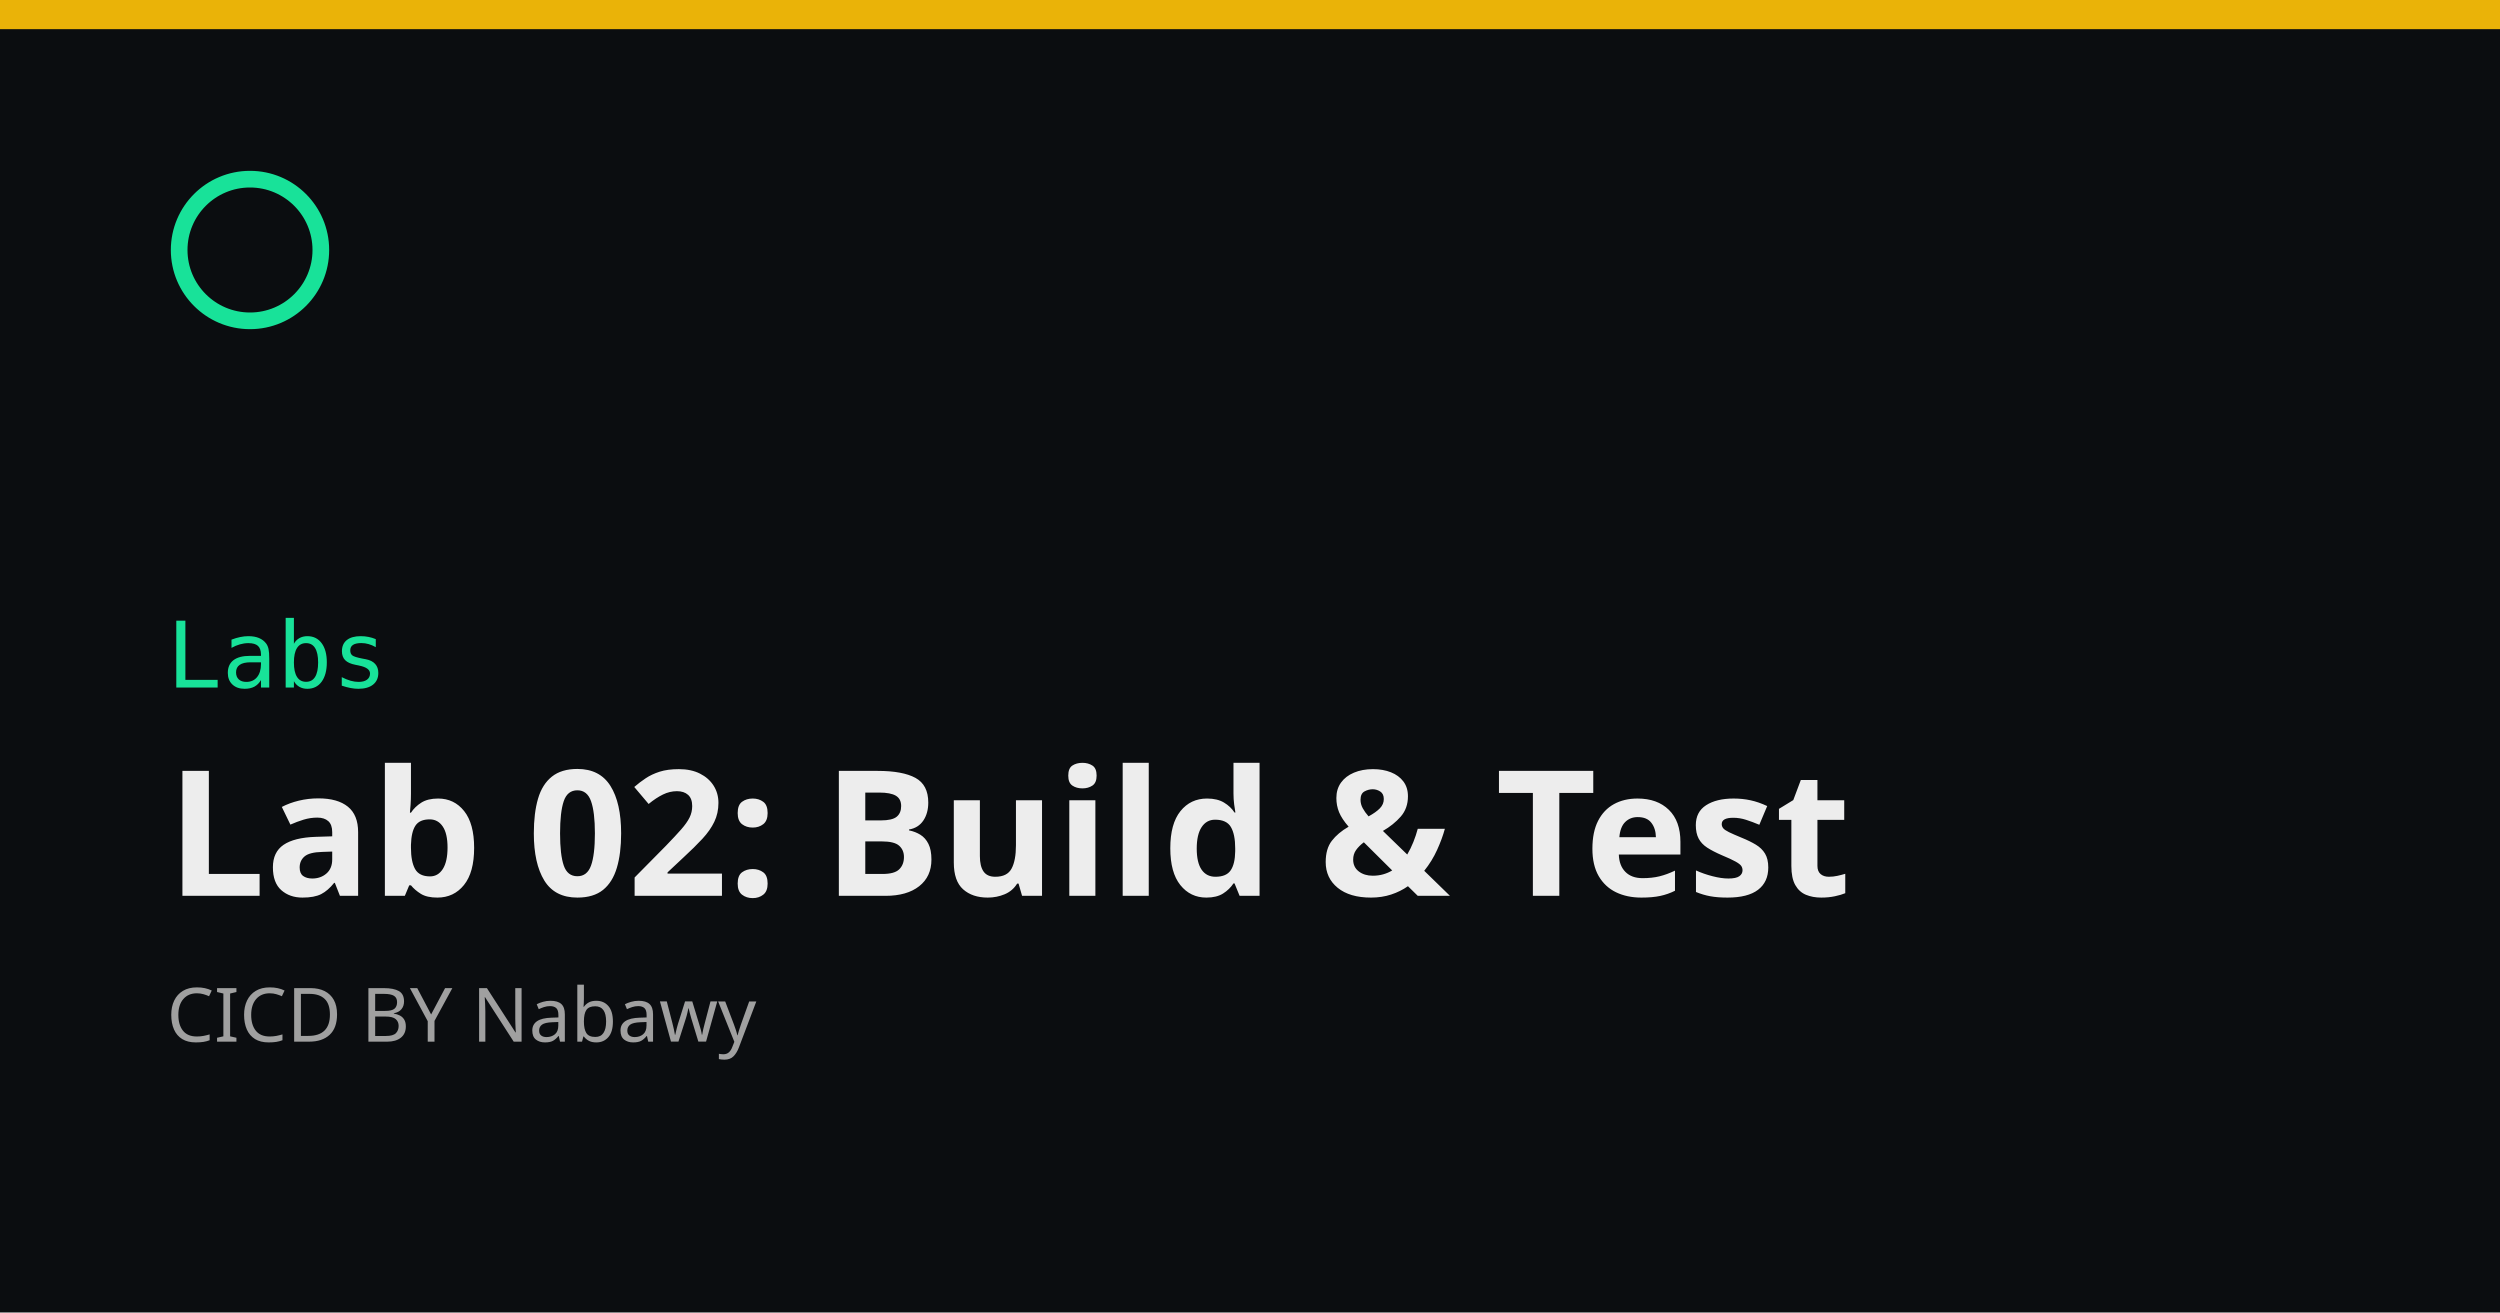
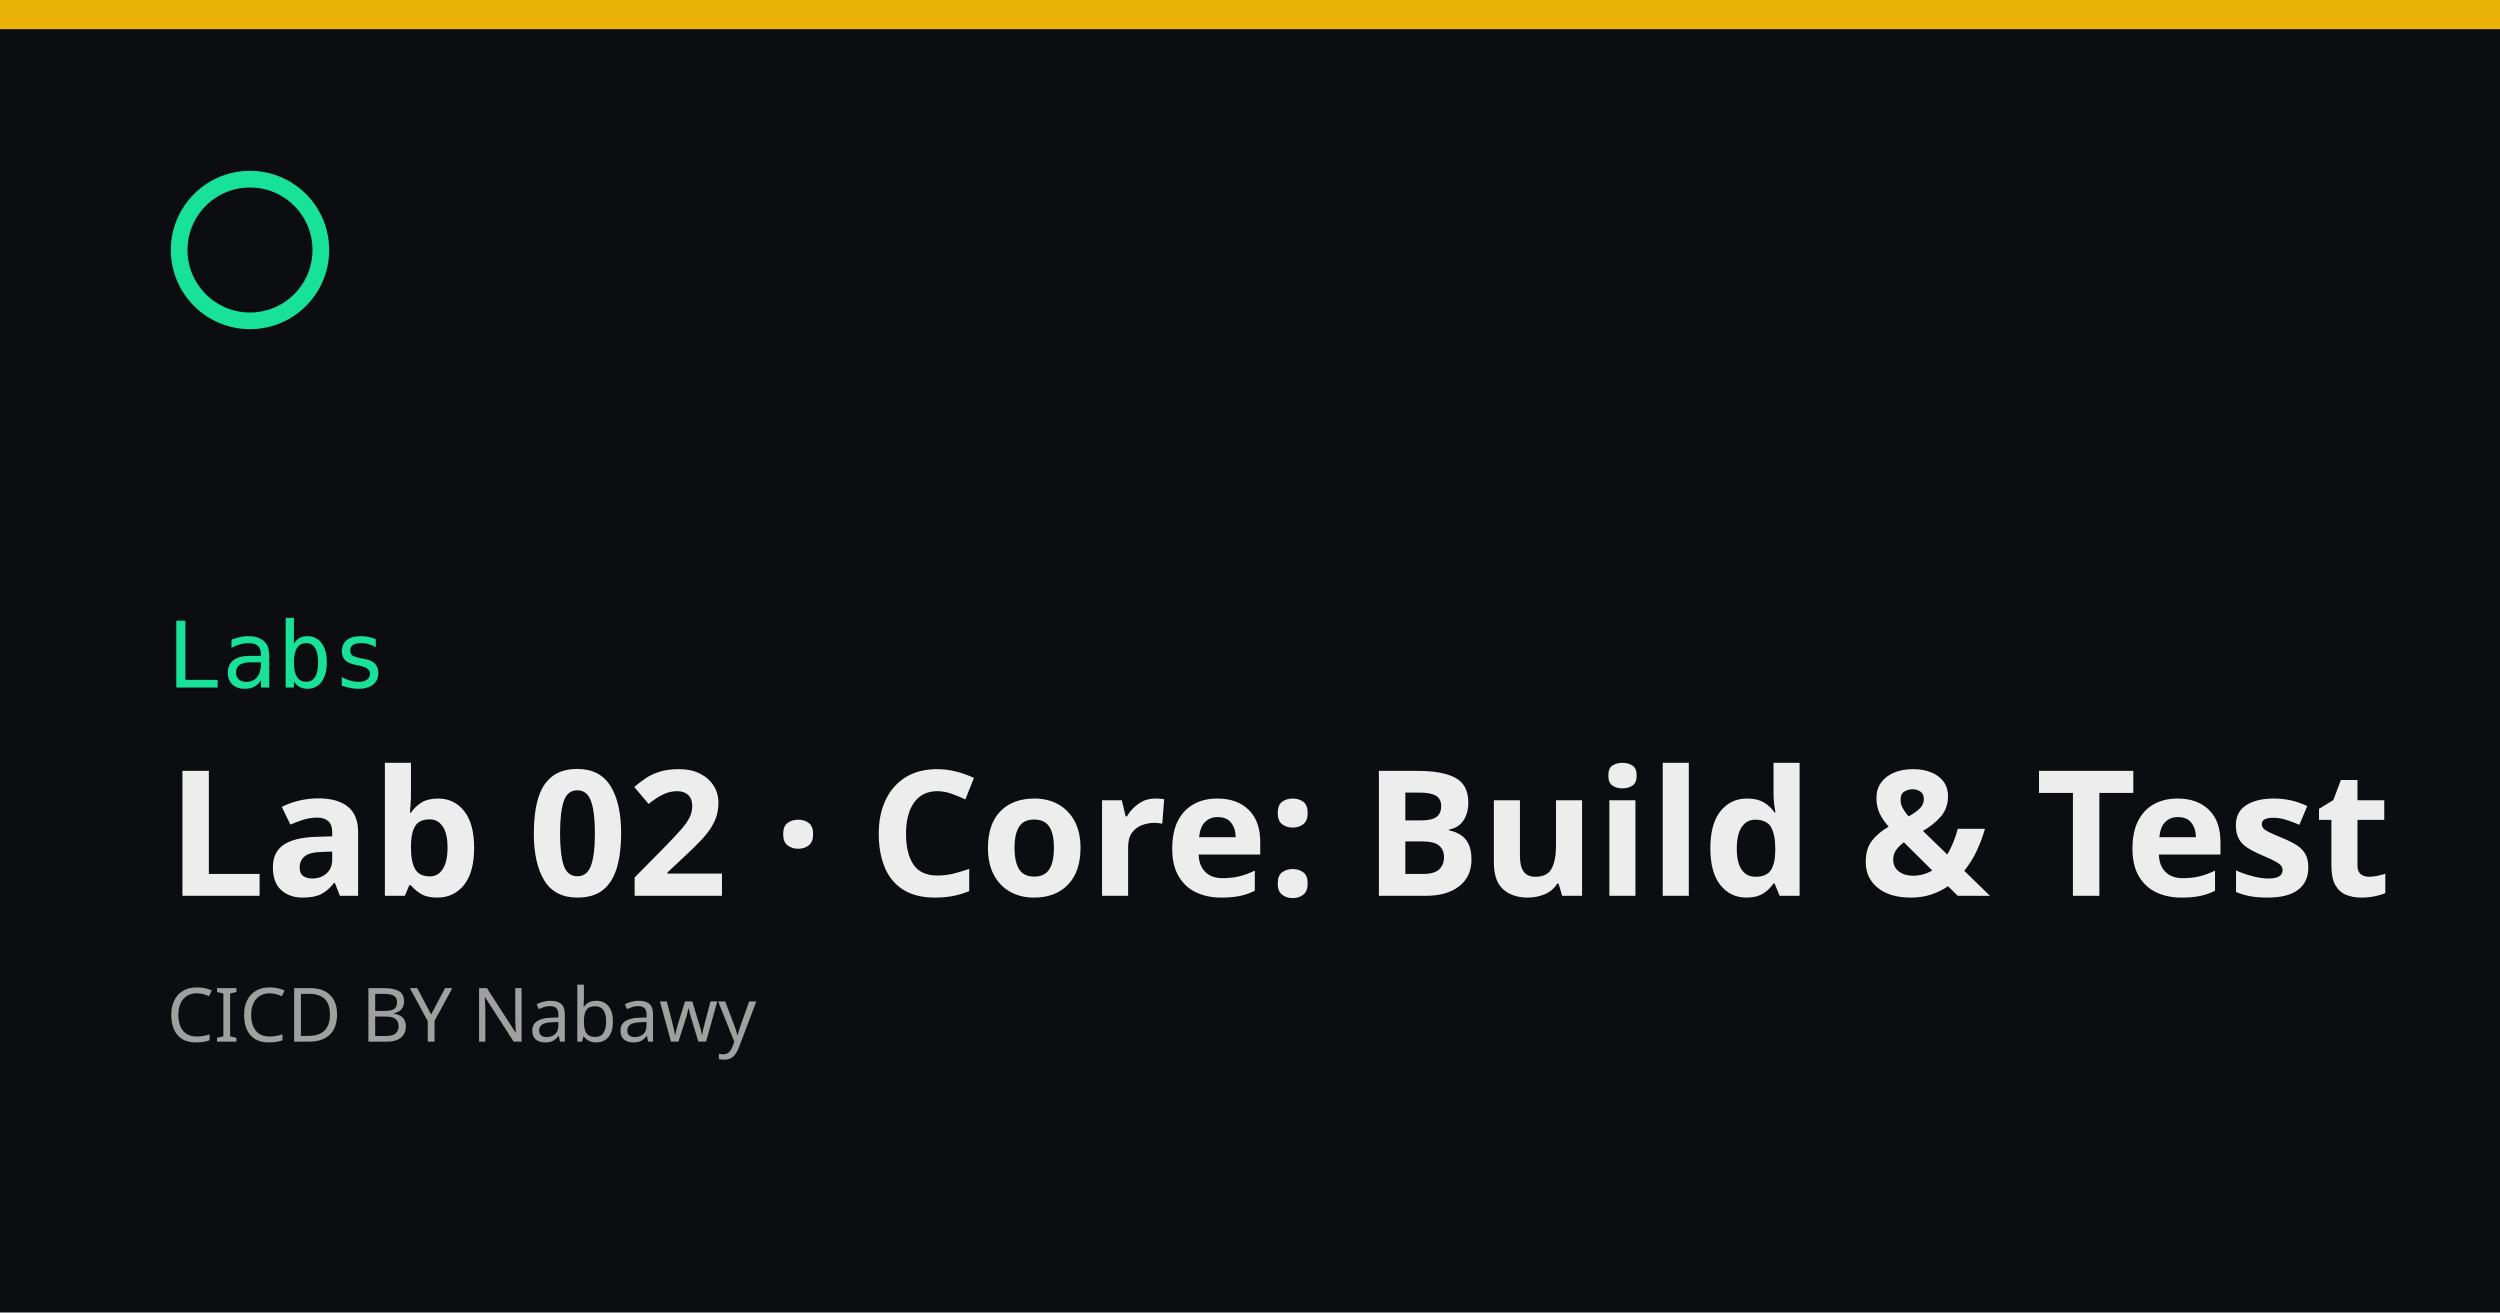
<svg xmlns="http://www.w3.org/2000/svg" width="1200" height="630">
  <rect width="1200" height="630" fill="#0B0D10" />
  <rect width="1200" height="14" fill="#EAB308" />
  <circle cx="120" cy="120" r="34" fill="none" stroke="#18E299" stroke-width="8" />
  <text x="80" y="330" font-family="monospace" font-size="44" fill="#18E299">Labs</text>
-   <text x="80" y="430" font-family="sans-serif" font-weight="bold" font-size="84" fill="#ededed">Lab 02: Build &amp; Test</text>
+   <text x="80" y="430" font-family="sans-serif" font-weight="bold" font-size="84" fill="#ededed">Lab 02 · Core: Build &amp; Test</text>
  <text x="80" y="500" font-family="sans-serif" font-size="36" fill="#a0a0a0">CICD BY Nabawy</text>
</svg>
